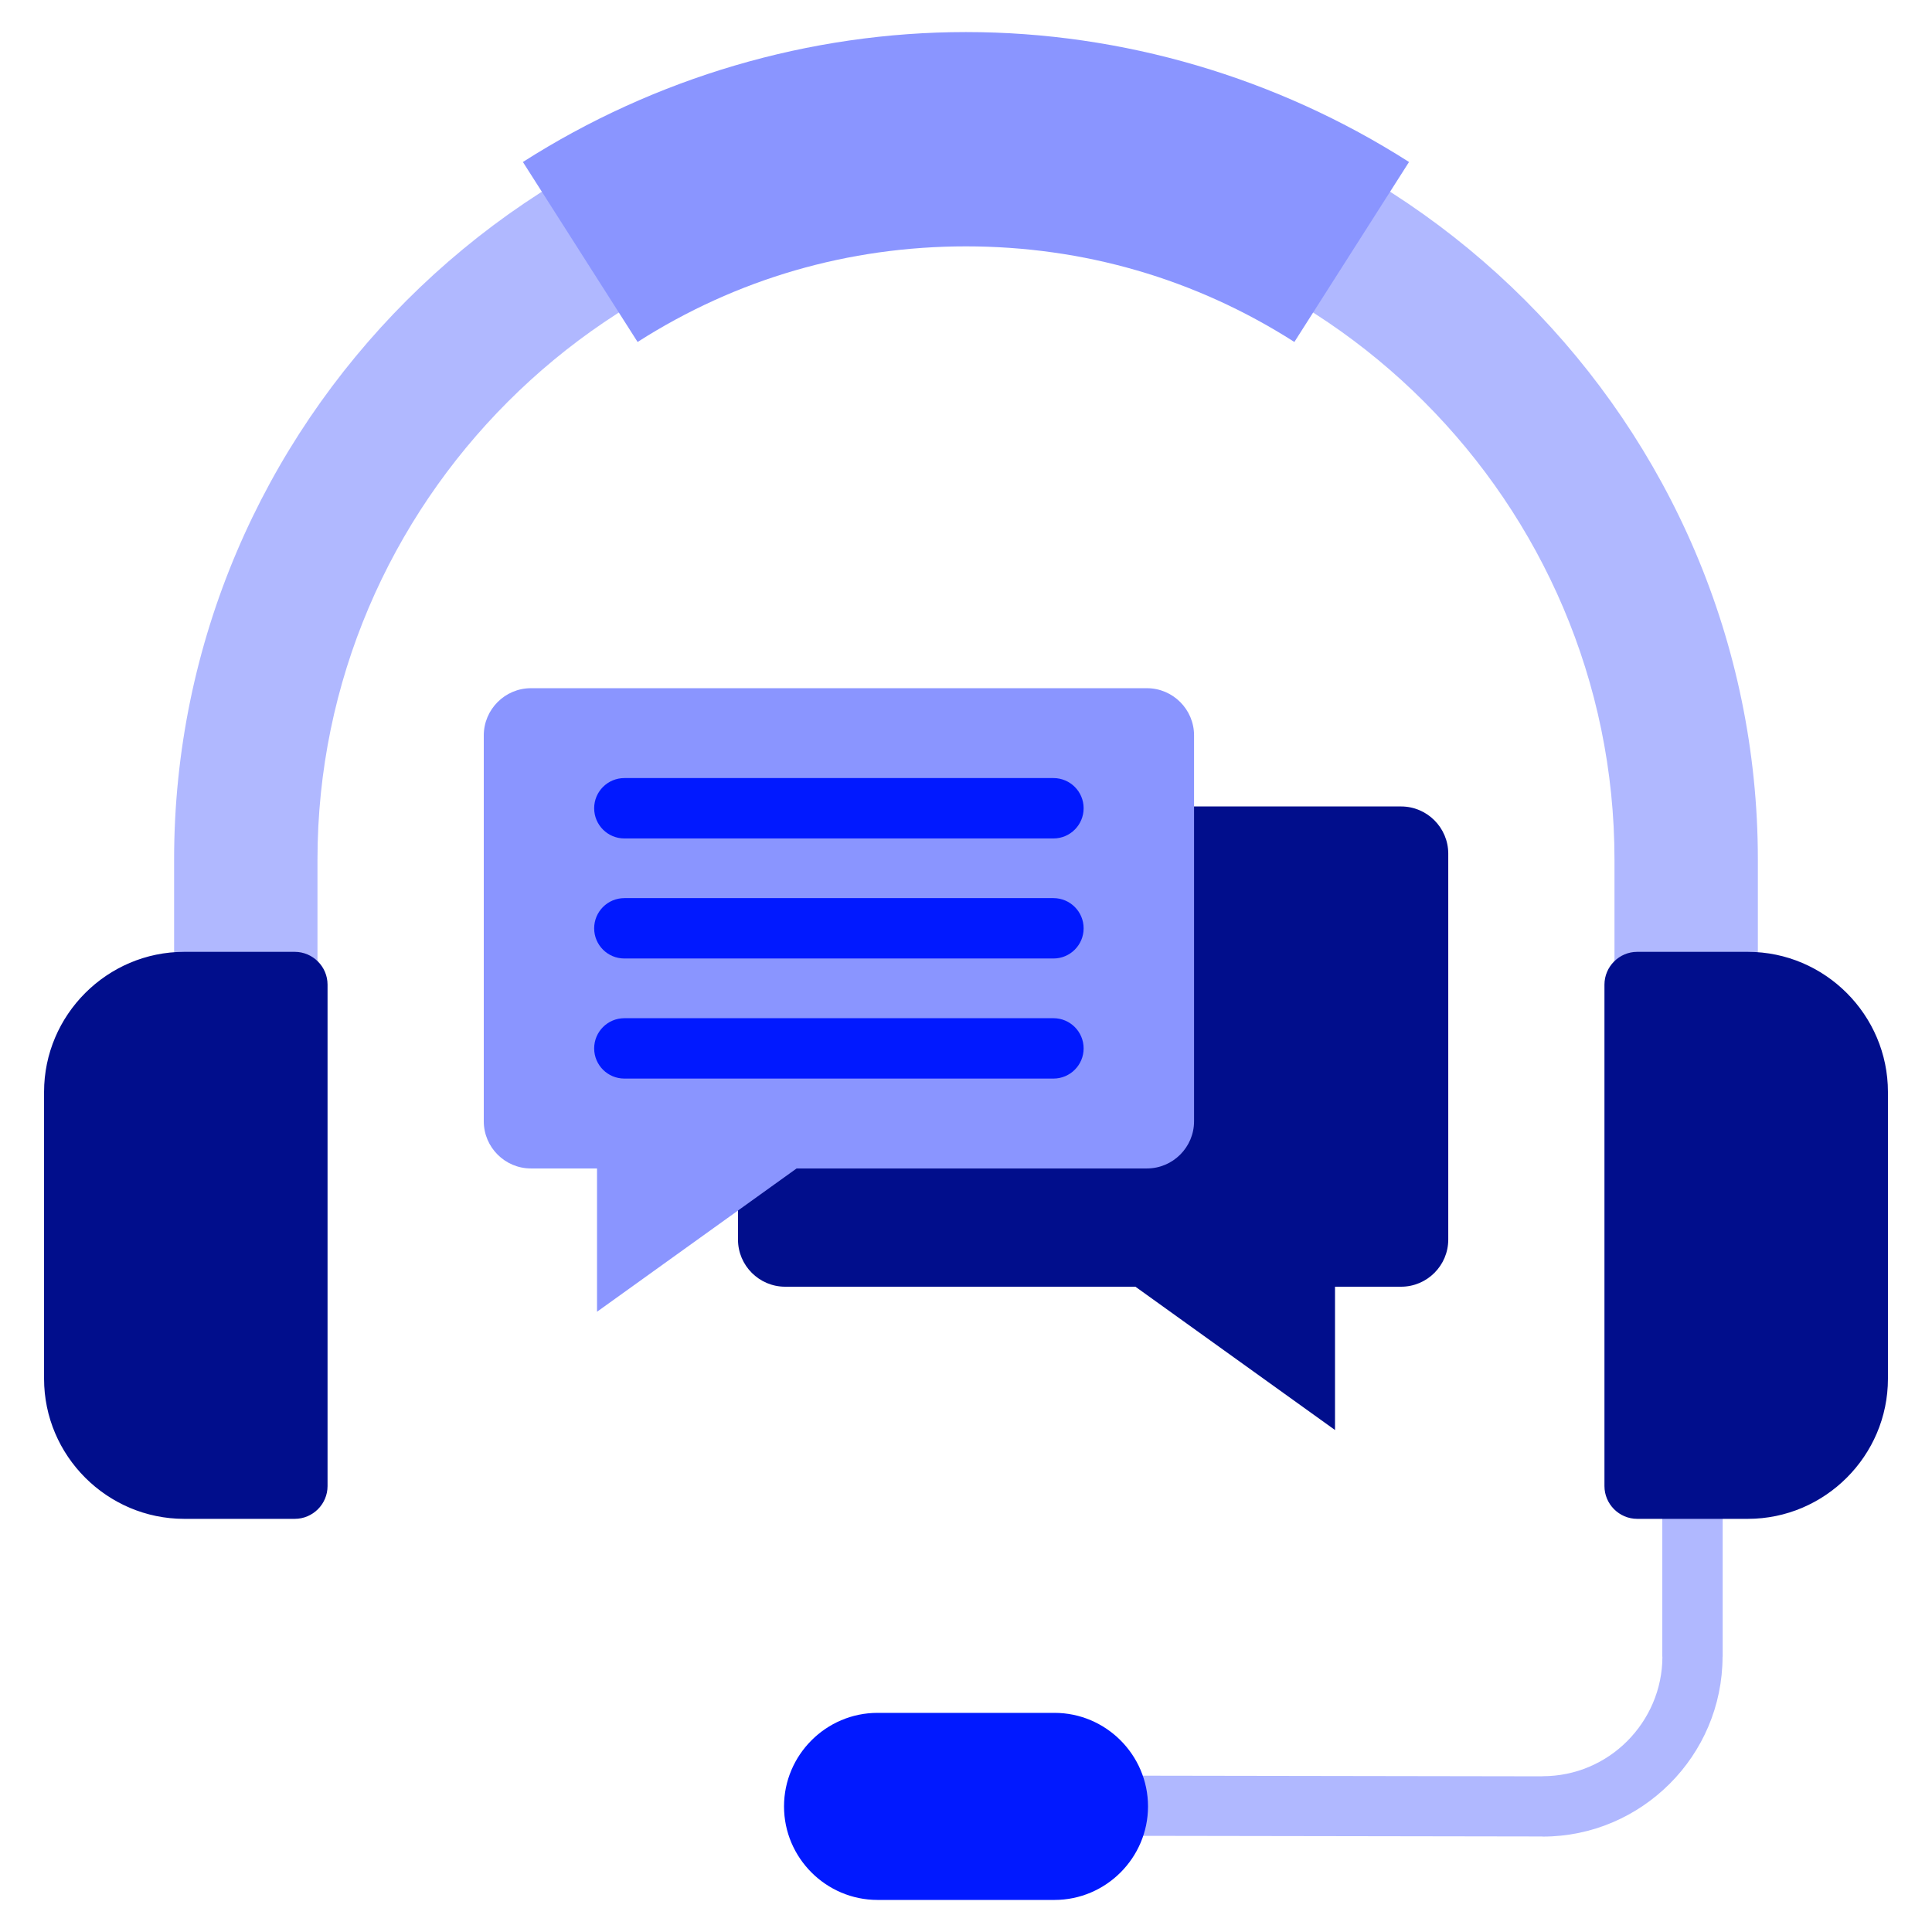
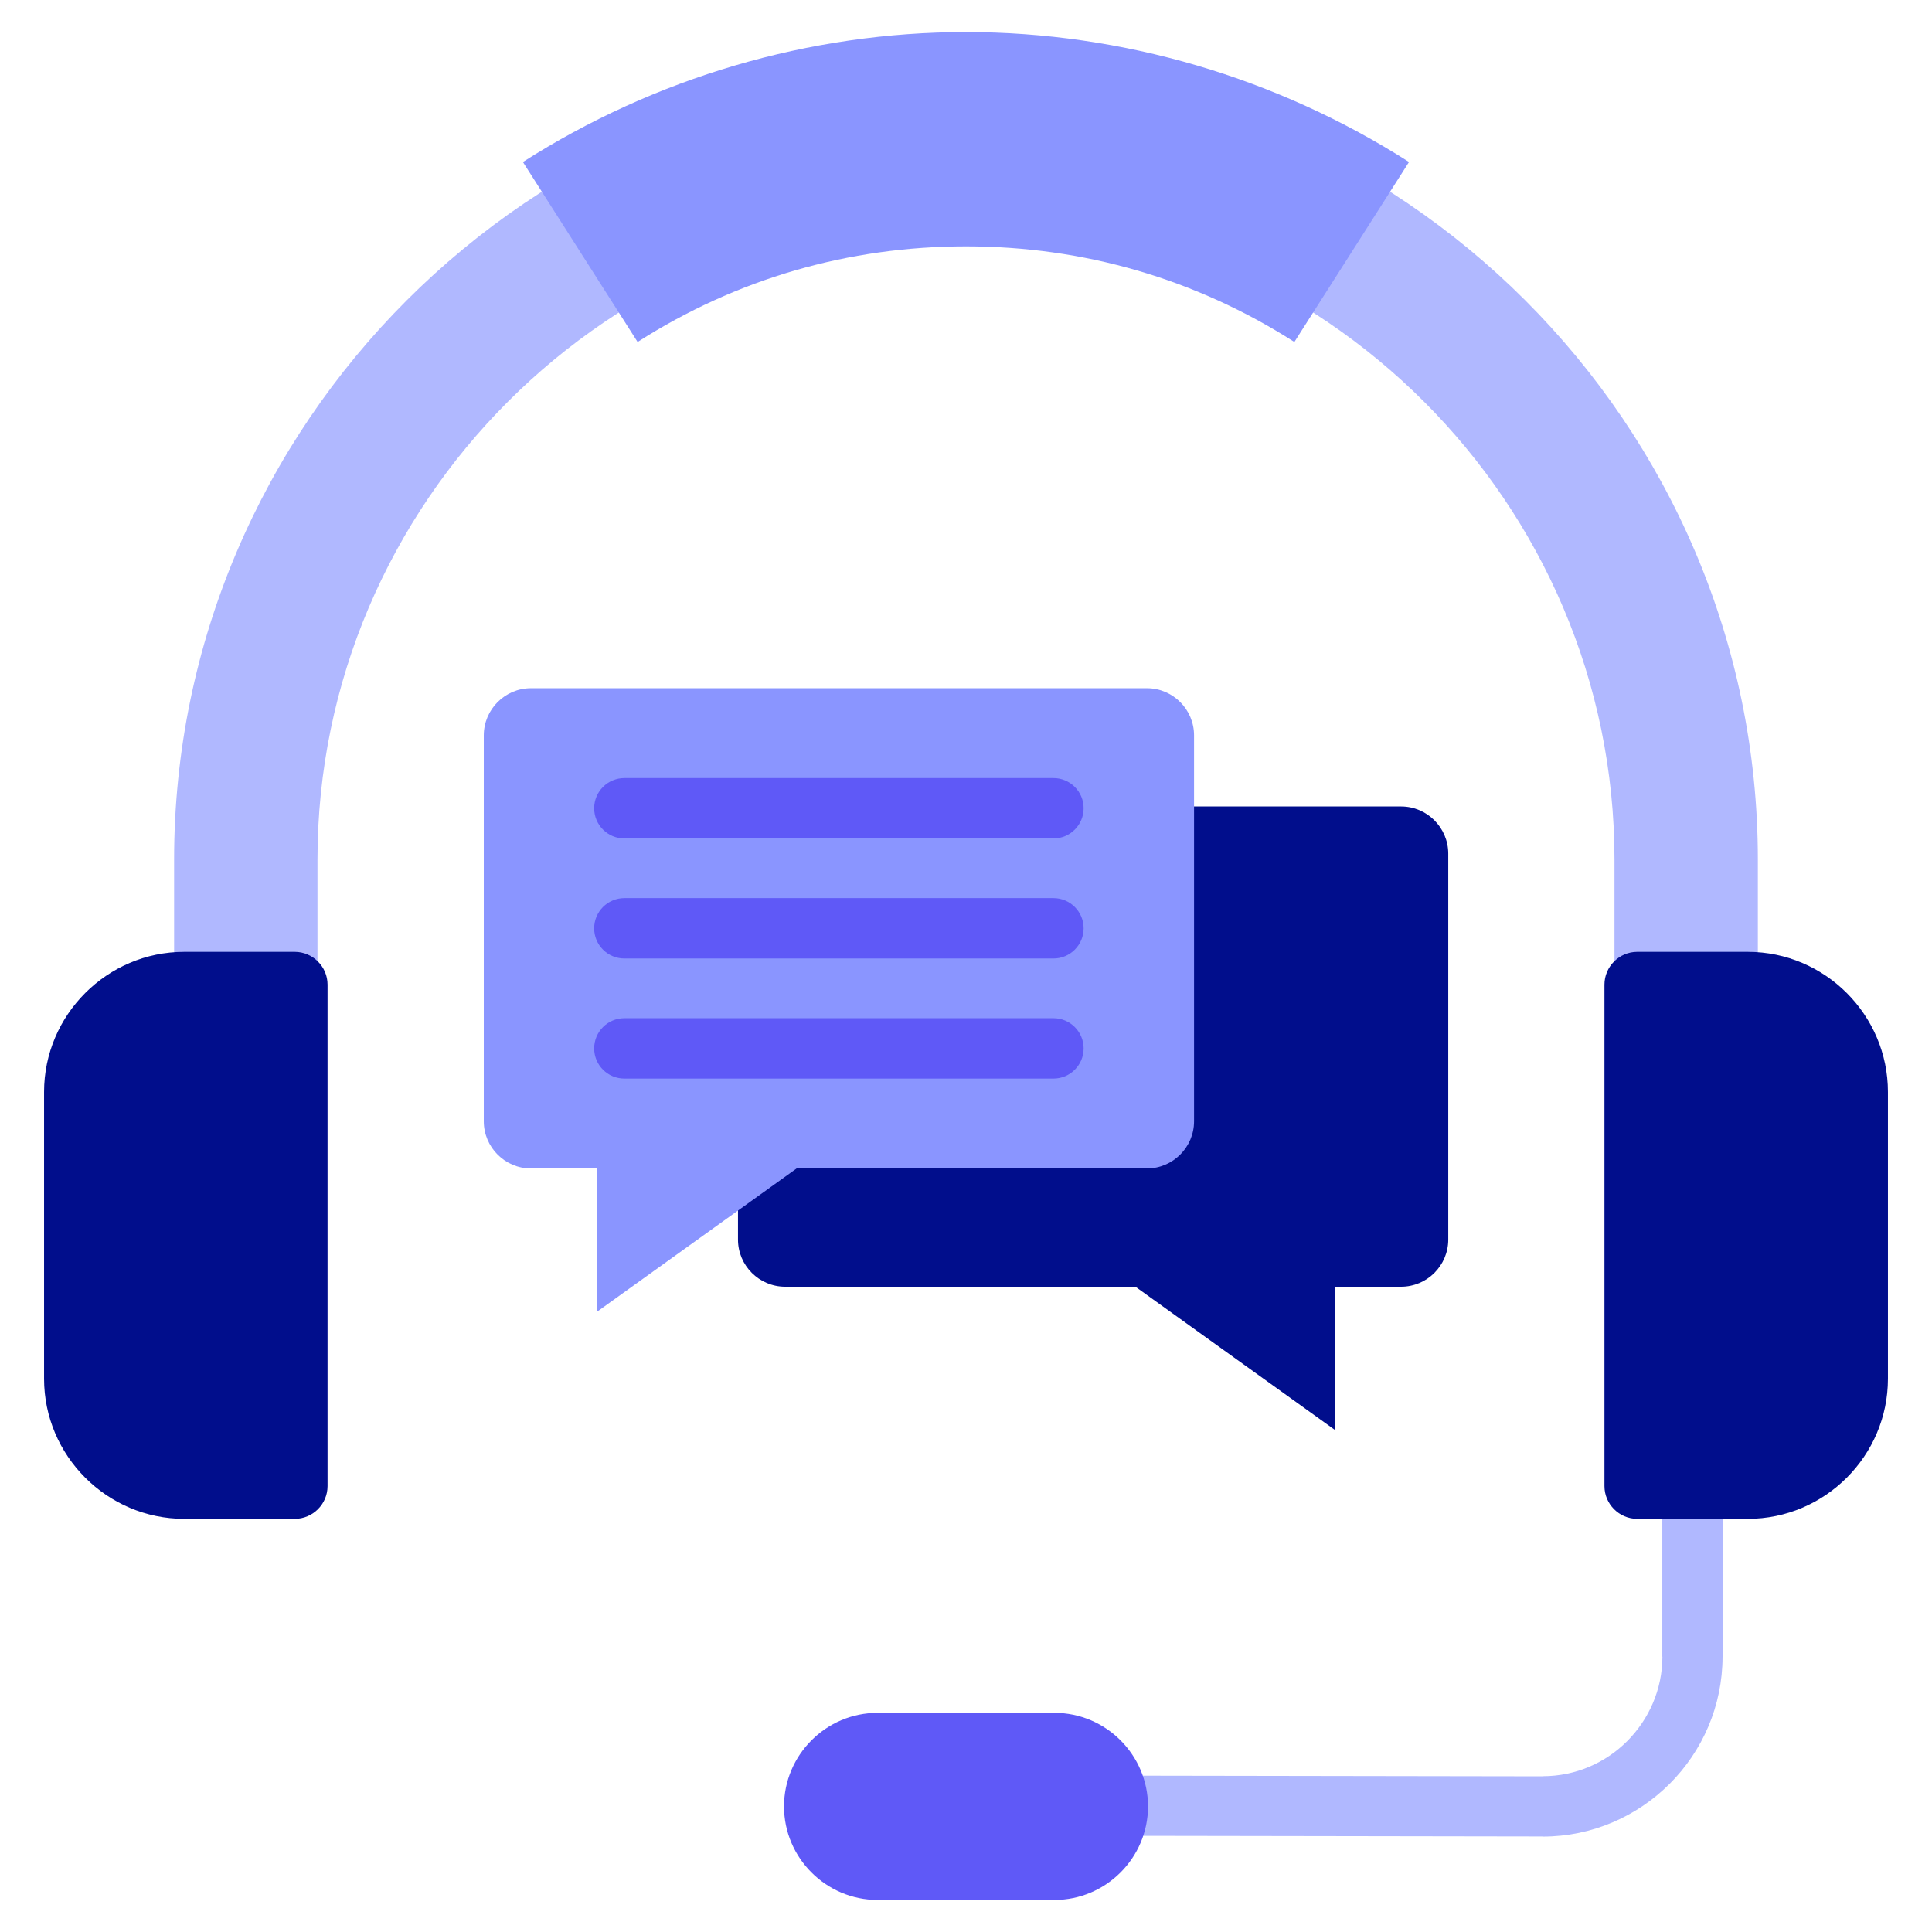
<svg xmlns="http://www.w3.org/2000/svg" width="52" height="52" viewBox="0 0 52 52" fill="none">
  <path fill-rule="evenodd" clip-rule="evenodd" d="M46.366 38.849V44.582V44.589H46.363C46.361 45.922 45.818 47.132 44.943 48.007C44.064 48.887 42.854 49.432 41.522 49.432H41.516V49.429L29.646 49.41V47.791L41.516 47.81V47.807H41.522C42.409 47.807 43.213 47.446 43.794 46.865C44.379 46.279 44.743 45.474 44.744 44.589H44.741V44.582V38.849H46.366Z" fill="#B0B8FF" />
  <path fill-rule="evenodd" clip-rule="evenodd" d="M26 1.823C37.722 1.823 47.313 11.414 47.313 23.137V32.212H43.454V23.137C43.454 13.537 35.599 5.682 26 5.682C16.4 5.682 8.545 13.537 8.545 23.137V32.212H4.686V23.137C4.686 11.414 14.277 1.823 26 1.823Z" fill="#B0B8FF" />
  <path fill-rule="evenodd" clip-rule="evenodd" d="M44.066 25.619H47.043C49.117 25.619 50.814 27.317 50.814 29.391V37.109C50.814 39.183 49.117 40.88 47.043 40.88H44.066C43.581 40.88 43.184 40.483 43.184 39.998V26.502C43.184 26.017 43.581 25.619 44.066 25.619Z" fill="#010E8C" />
  <path fill-rule="evenodd" clip-rule="evenodd" d="M7.933 25.619H4.957C2.883 25.619 1.186 27.317 1.186 29.391V37.109C1.186 39.183 2.883 40.88 4.957 40.88H7.934C8.419 40.88 8.816 40.483 8.816 39.998V26.502C8.816 26.017 8.419 25.619 7.933 25.619Z" fill="#010E8C" />
  <path fill-rule="evenodd" clip-rule="evenodd" d="M14.074 4.36C17.628 2.091 21.782 0.863 25.999 0.863C30.217 0.863 34.371 2.091 37.924 4.36L34.838 9.204C32.173 7.502 29.159 6.631 25.999 6.631C22.84 6.631 19.825 7.502 17.161 9.204L14.074 4.36Z" fill="#8A95FF" />
-   <path fill-rule="evenodd" clip-rule="evenodd" d="M23.619 46.102H28.382C29.766 46.102 30.899 47.235 30.899 48.62C30.899 50.004 29.766 51.137 28.382 51.137H23.619C22.234 51.137 21.102 50.004 21.102 48.62C21.102 47.235 22.234 46.102 23.619 46.102Z" fill="#0119FF" />
+   <path fill-rule="evenodd" clip-rule="evenodd" d="M23.619 46.102H28.382C29.766 46.102 30.899 47.235 30.899 48.62C30.899 50.004 29.766 51.137 28.382 51.137H23.619C22.234 51.137 21.102 50.004 21.102 48.62C21.102 47.235 22.234 46.102 23.619 46.102Z" fill="#5f59f7" />
  <path fill-rule="evenodd" clip-rule="evenodd" d="M37.711 21.706H21.132C20.433 21.706 19.863 22.276 19.863 22.974V33.363C19.863 34.062 20.433 34.632 21.132 34.632H30.56L35.932 38.489V34.632H37.711C38.41 34.632 38.98 34.062 38.98 33.363V22.974C38.979 22.276 38.409 21.706 37.711 21.706Z" fill="#010E8C" />
  <path fill-rule="evenodd" clip-rule="evenodd" d="M14.29 18.523H30.869C31.568 18.523 32.138 19.093 32.138 19.792V30.18C32.138 30.879 31.568 31.449 30.869 31.449H21.441L16.069 35.306V31.449H14.29C13.591 31.449 13.021 30.879 13.021 30.18V19.792C13.022 19.093 13.592 18.523 14.29 18.523Z" fill="#8A95FF" />
-   <path fill-rule="evenodd" clip-rule="evenodd" d="M16.805 29.03C16.356 29.03 15.992 28.666 15.992 28.218C15.992 27.769 16.356 27.405 16.805 27.405H28.354C28.802 27.405 29.166 27.769 29.166 28.218C29.166 28.666 28.802 29.03 28.354 29.03H16.805ZM16.805 25.798C16.356 25.798 15.992 25.435 15.992 24.986C15.992 24.537 16.356 24.173 16.805 24.173H28.354C28.802 24.173 29.166 24.537 29.166 24.986C29.166 25.435 28.802 25.798 28.354 25.798H16.805ZM16.805 22.567C16.356 22.567 15.992 22.203 15.992 21.754C15.992 21.305 16.356 20.942 16.805 20.942H28.354C28.802 20.942 29.166 21.305 29.166 21.754C29.166 22.203 28.802 22.567 28.354 22.567H16.805Z" fill="#0119FF" />
+   <path fill-rule="evenodd" clip-rule="evenodd" d="M16.805 29.03C16.356 29.03 15.992 28.666 15.992 28.218C15.992 27.769 16.356 27.405 16.805 27.405H28.354C28.802 27.405 29.166 27.769 29.166 28.218C29.166 28.666 28.802 29.03 28.354 29.03H16.805ZM16.805 25.798C16.356 25.798 15.992 25.435 15.992 24.986C15.992 24.537 16.356 24.173 16.805 24.173H28.354C28.802 24.173 29.166 24.537 29.166 24.986C29.166 25.435 28.802 25.798 28.354 25.798H16.805ZM16.805 22.567C16.356 22.567 15.992 22.203 15.992 21.754C15.992 21.305 16.356 20.942 16.805 20.942H28.354C28.802 20.942 29.166 21.305 29.166 21.754C29.166 22.203 28.802 22.567 28.354 22.567H16.805Z" fill="#5f59f7" />
</svg>
